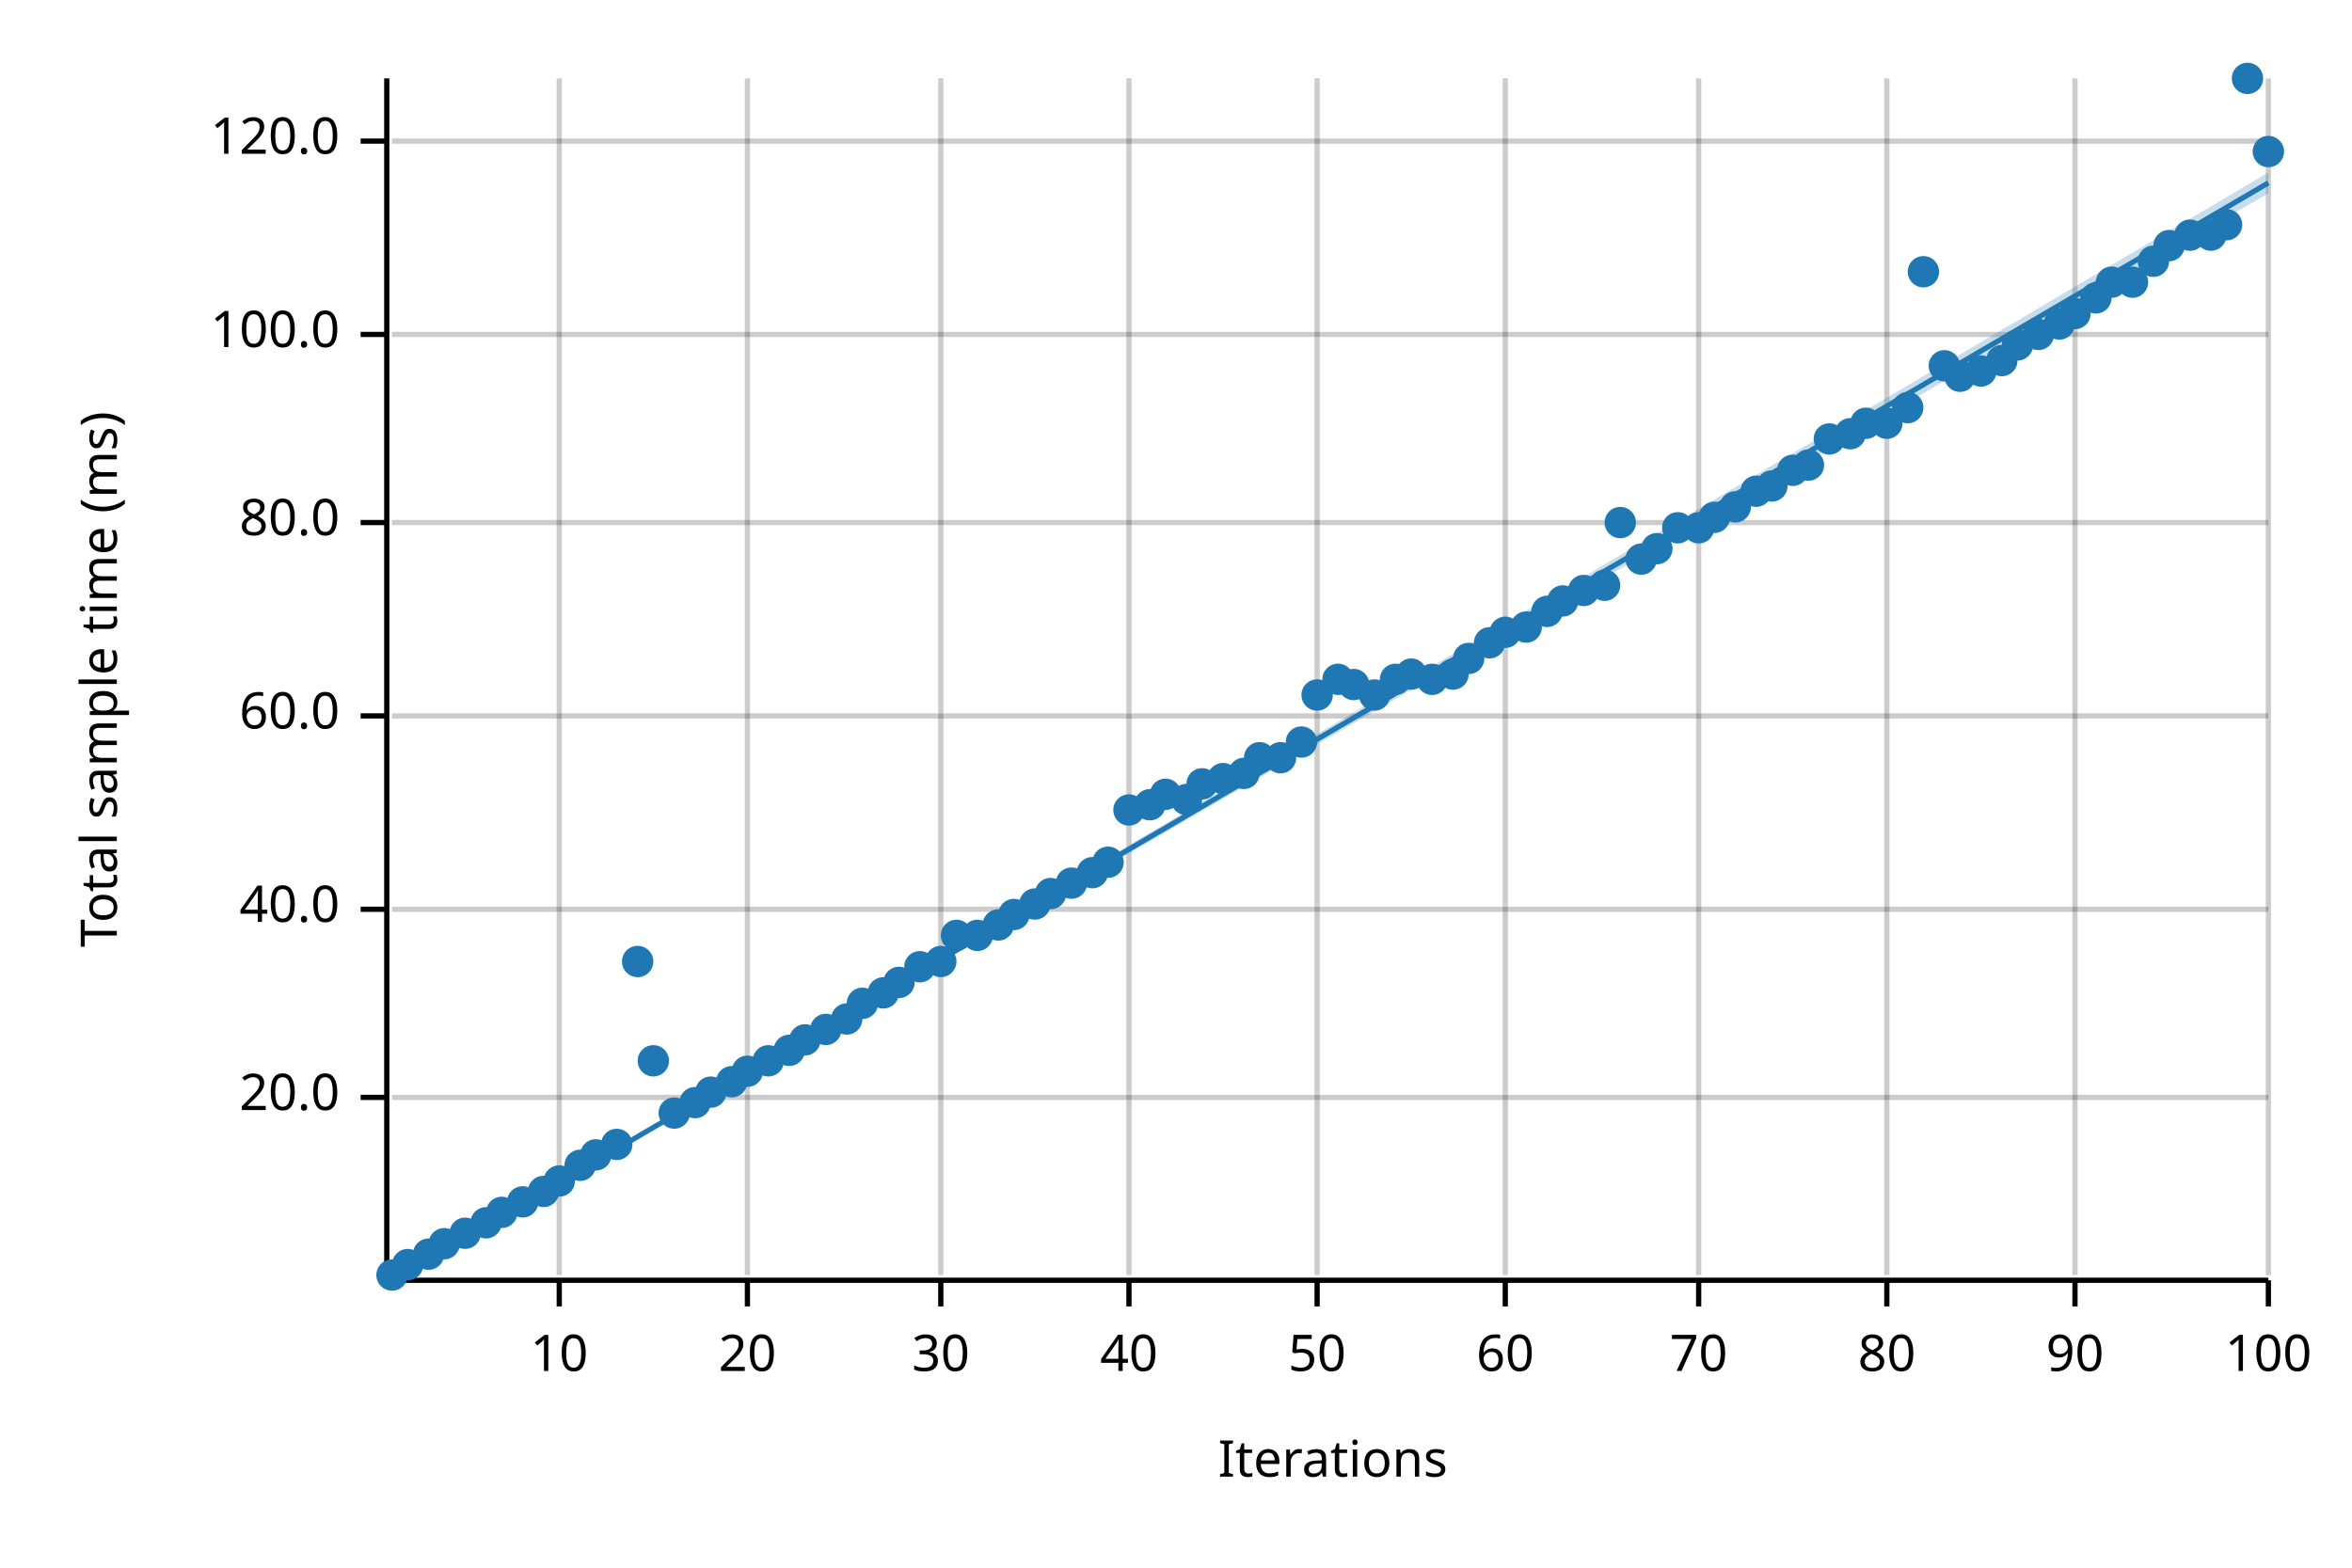
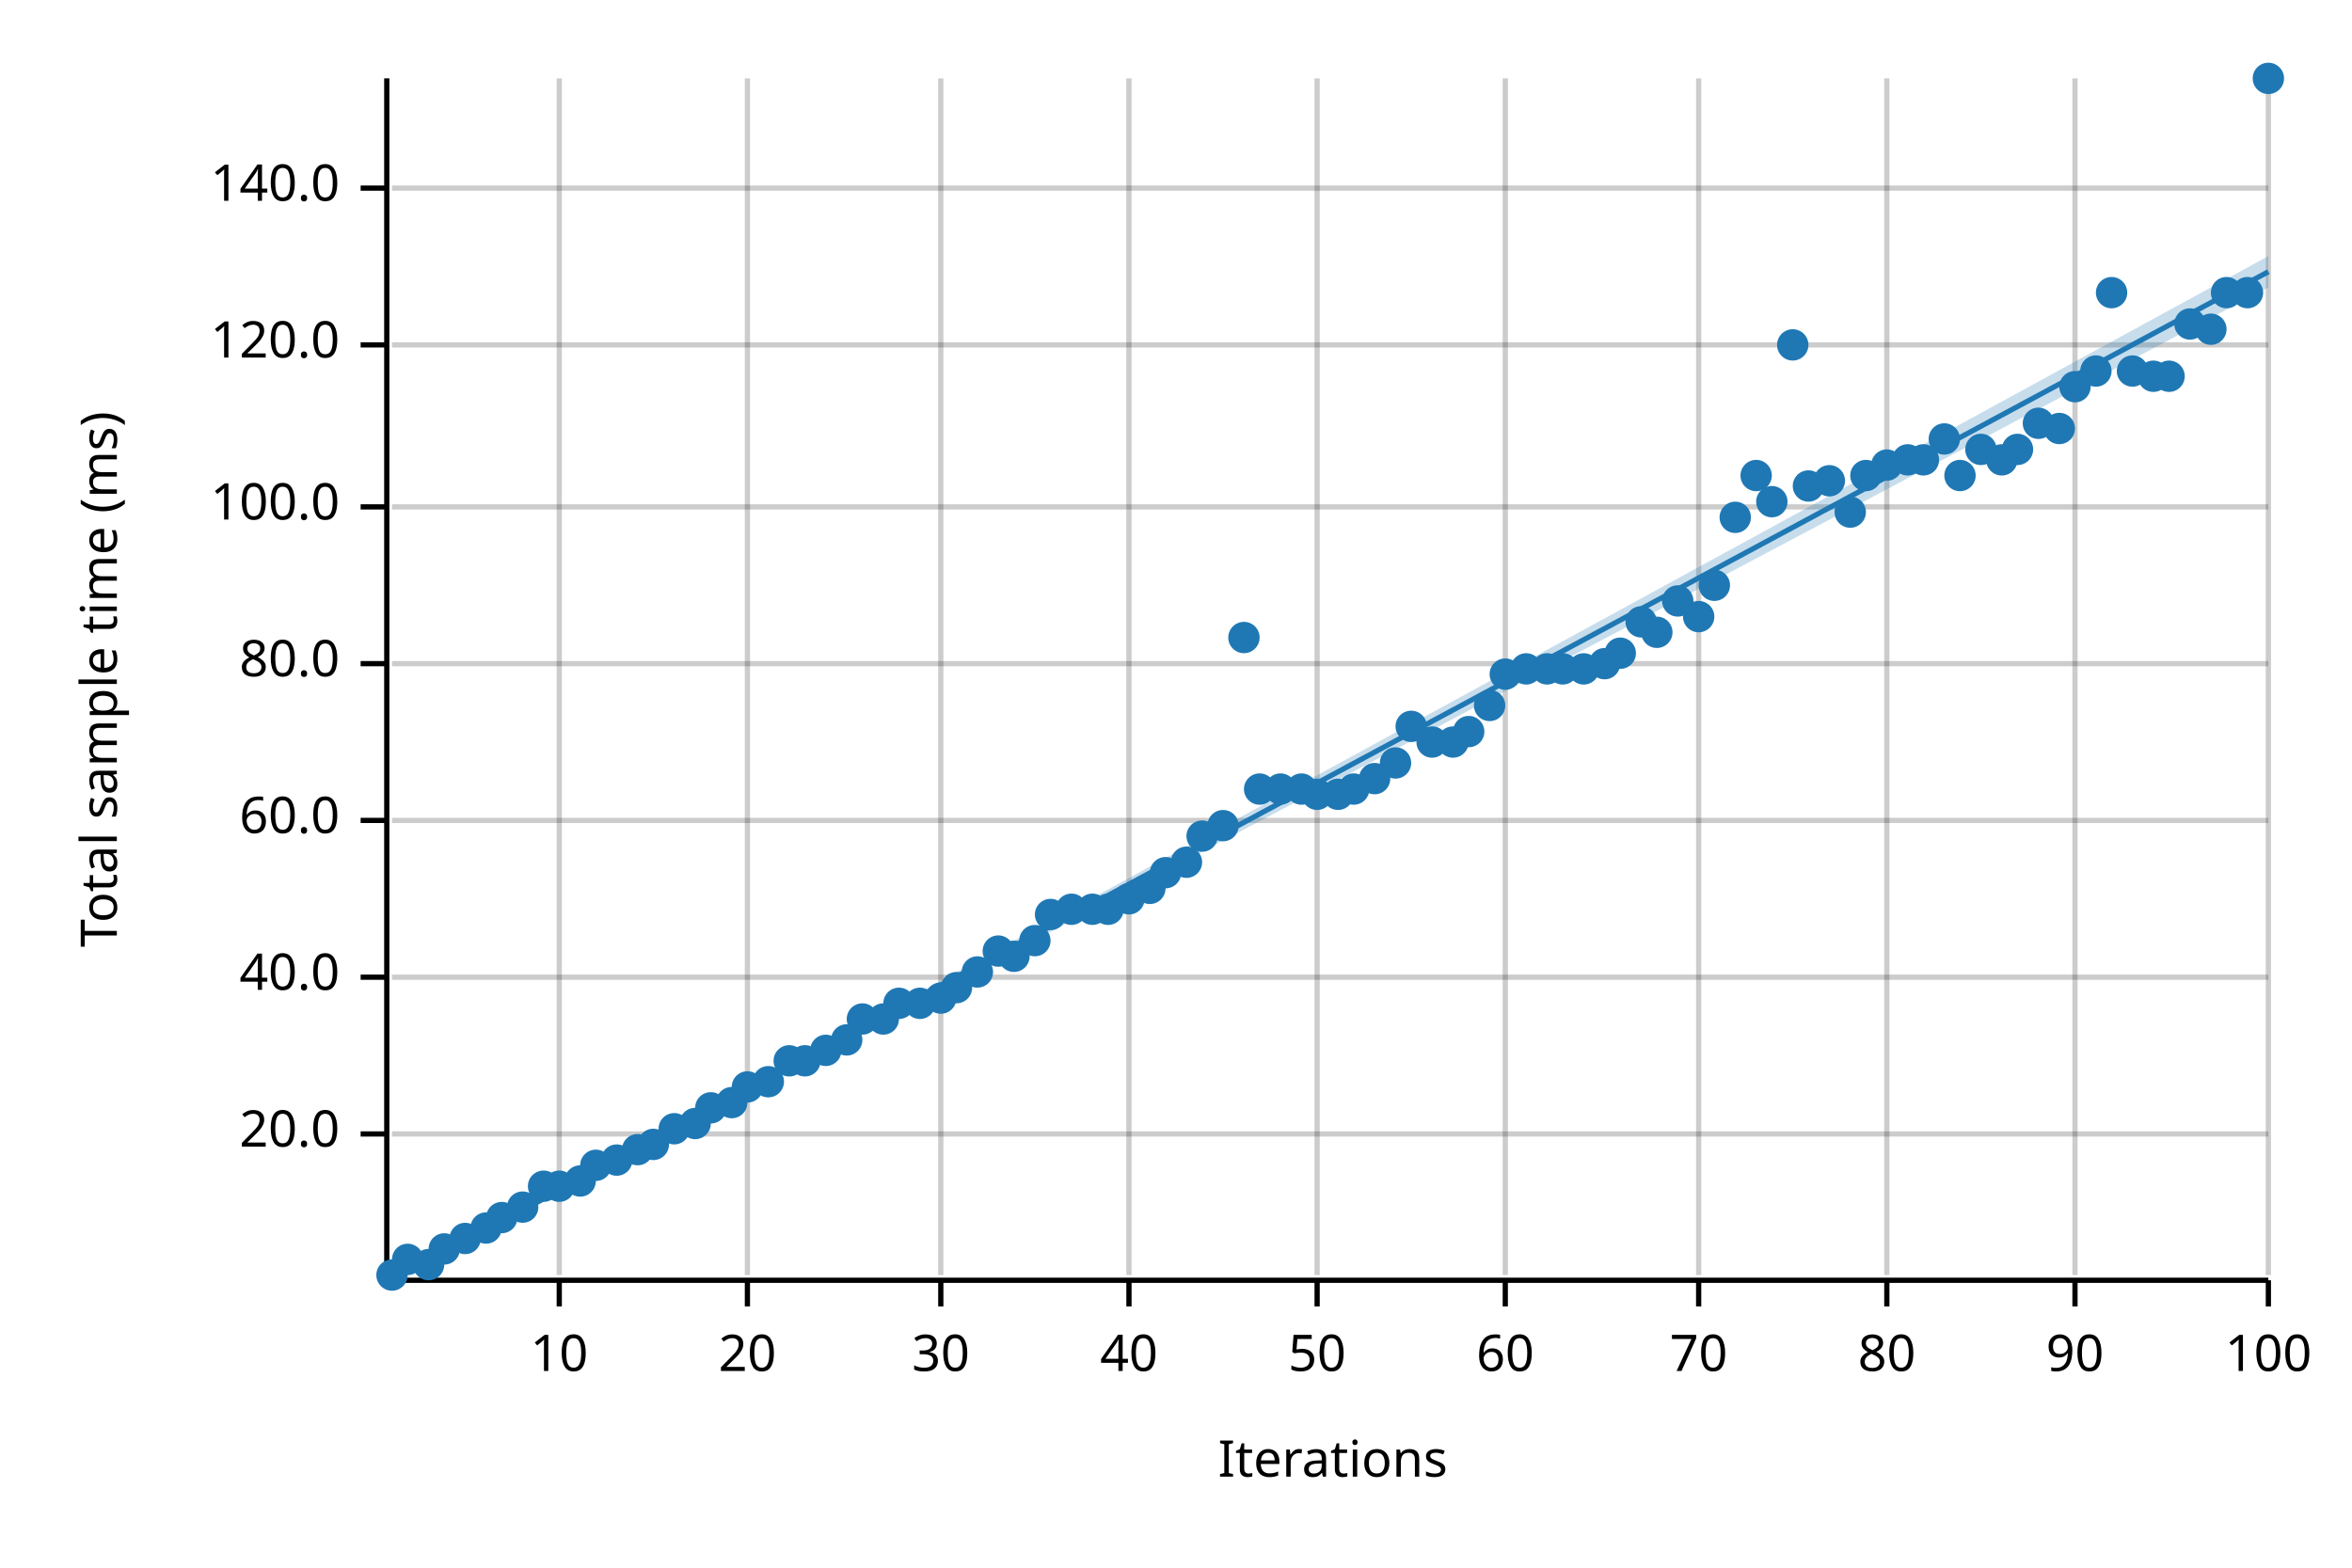
<svg xmlns="http://www.w3.org/2000/svg" width="450" height="300" viewBox="0 0 450 300">
  <text x="15" y="130" dy="0.76em" text-anchor="middle" font-family="sans-serif" font-size="9.677" opacity="1" fill="#000000" transform="rotate(270, 15, 130)">
Total sample time (ms)
</text>
  <text x="255" y="285" dy="-0.5ex" text-anchor="middle" font-family="sans-serif" font-size="9.677" opacity="1" fill="#000000">
Iterations
</text>
  <line opacity="0.2" stroke="#000000" stroke-width="1" x1="107" y1="244" x2="107" y2="15" />
  <line opacity="0.2" stroke="#000000" stroke-width="1" x1="143" y1="244" x2="143" y2="15" />
  <line opacity="0.2" stroke="#000000" stroke-width="1" x1="180" y1="244" x2="180" y2="15" />
  <line opacity="0.2" stroke="#000000" stroke-width="1" x1="216" y1="244" x2="216" y2="15" />
  <line opacity="0.2" stroke="#000000" stroke-width="1" x1="252" y1="244" x2="252" y2="15" />
  <line opacity="0.2" stroke="#000000" stroke-width="1" x1="288" y1="244" x2="288" y2="15" />
  <line opacity="0.2" stroke="#000000" stroke-width="1" x1="325" y1="244" x2="325" y2="15" />
  <line opacity="0.2" stroke="#000000" stroke-width="1" x1="361" y1="244" x2="361" y2="15" />
  <line opacity="0.2" stroke="#000000" stroke-width="1" x1="397" y1="244" x2="397" y2="15" />
  <line opacity="0.2" stroke="#000000" stroke-width="1" x1="434" y1="244" x2="434" y2="15" />
-   <line opacity="0.2" stroke="#000000" stroke-width="1" x1="75" y1="210" x2="434" y2="210" />
-   <line opacity="0.2" stroke="#000000" stroke-width="1" x1="75" y1="174" x2="434" y2="174" />
-   <line opacity="0.2" stroke="#000000" stroke-width="1" x1="75" y1="137" x2="434" y2="137" />
-   <line opacity="0.2" stroke="#000000" stroke-width="1" x1="75" y1="100" x2="434" y2="100" />
-   <line opacity="0.2" stroke="#000000" stroke-width="1" x1="75" y1="64" x2="434" y2="64" />
-   <line opacity="0.2" stroke="#000000" stroke-width="1" x1="75" y1="27" x2="434" y2="27" />
+   <line opacity="0.2" stroke="#000000" stroke-width="1" x1="75" y1="217" x2="434" y2="217" />
+   <line opacity="0.2" stroke="#000000" stroke-width="1" x1="75" y1="187" x2="434" y2="187" />
+   <line opacity="0.2" stroke="#000000" stroke-width="1" x1="75" y1="157" x2="434" y2="157" />
+   <line opacity="0.2" stroke="#000000" stroke-width="1" x1="75" y1="127" x2="434" y2="127" />
+   <line opacity="0.2" stroke="#000000" stroke-width="1" x1="75" y1="97" x2="434" y2="97" />
+   <line opacity="0.2" stroke="#000000" stroke-width="1" x1="75" y1="66" x2="434" y2="66" />
+   <line opacity="0.2" stroke="#000000" stroke-width="1" x1="75" y1="36" x2="434" y2="36" />
  <polyline fill="none" opacity="1" stroke="#000000" stroke-width="1" points="74,15 74,244 " />
-   <text x="65" y="210" dy="0.5ex" text-anchor="end" font-family="sans-serif" font-size="9.677" opacity="1" fill="#000000">
+   <text x="65" y="217" dy="0.5ex" text-anchor="end" font-family="sans-serif" font-size="9.677" opacity="1" fill="#000000">
20.0
</text>
-   <polyline fill="none" opacity="1" stroke="#000000" stroke-width="1" points="69,210 74,210 " />
-   <text x="65" y="174" dy="0.5ex" text-anchor="end" font-family="sans-serif" font-size="9.677" opacity="1" fill="#000000">
+   <polyline fill="none" opacity="1" stroke="#000000" stroke-width="1" points="69,217 74,217 " />
+   <text x="65" y="187" dy="0.5ex" text-anchor="end" font-family="sans-serif" font-size="9.677" opacity="1" fill="#000000">
40.0
</text>
-   <polyline fill="none" opacity="1" stroke="#000000" stroke-width="1" points="69,174 74,174 " />
-   <text x="65" y="137" dy="0.5ex" text-anchor="end" font-family="sans-serif" font-size="9.677" opacity="1" fill="#000000">
+   <polyline fill="none" opacity="1" stroke="#000000" stroke-width="1" points="69,187 74,187 " />
+   <text x="65" y="157" dy="0.5ex" text-anchor="end" font-family="sans-serif" font-size="9.677" opacity="1" fill="#000000">
60.0
</text>
-   <polyline fill="none" opacity="1" stroke="#000000" stroke-width="1" points="69,137 74,137 " />
-   <text x="65" y="100" dy="0.5ex" text-anchor="end" font-family="sans-serif" font-size="9.677" opacity="1" fill="#000000">
+   <polyline fill="none" opacity="1" stroke="#000000" stroke-width="1" points="69,157 74,157 " />
+   <text x="65" y="127" dy="0.5ex" text-anchor="end" font-family="sans-serif" font-size="9.677" opacity="1" fill="#000000">
80.0
</text>
-   <polyline fill="none" opacity="1" stroke="#000000" stroke-width="1" points="69,100 74,100 " />
-   <text x="65" y="64" dy="0.5ex" text-anchor="end" font-family="sans-serif" font-size="9.677" opacity="1" fill="#000000">
+   <polyline fill="none" opacity="1" stroke="#000000" stroke-width="1" points="69,127 74,127 " />
+   <text x="65" y="97" dy="0.5ex" text-anchor="end" font-family="sans-serif" font-size="9.677" opacity="1" fill="#000000">
100.0
</text>
-   <polyline fill="none" opacity="1" stroke="#000000" stroke-width="1" points="69,64 74,64 " />
-   <text x="65" y="27" dy="0.5ex" text-anchor="end" font-family="sans-serif" font-size="9.677" opacity="1" fill="#000000">
+   <polyline fill="none" opacity="1" stroke="#000000" stroke-width="1" points="69,97 74,97 " />
+   <text x="65" y="66" dy="0.5ex" text-anchor="end" font-family="sans-serif" font-size="9.677" opacity="1" fill="#000000">
120.0
</text>
-   <polyline fill="none" opacity="1" stroke="#000000" stroke-width="1" points="69,27 74,27 " />
+   <polyline fill="none" opacity="1" stroke="#000000" stroke-width="1" points="69,66 74,66 " />
+   <text x="65" y="36" dy="0.5ex" text-anchor="end" font-family="sans-serif" font-size="9.677" opacity="1" fill="#000000">
+ 140.0
+ </text>
+   <polyline fill="none" opacity="1" stroke="#000000" stroke-width="1" points="69,36 74,36 " />
  <polyline fill="none" opacity="1" stroke="#000000" stroke-width="1" points="75,245 434,245 " />
  <text x="107" y="255" dy="0.76em" text-anchor="middle" font-family="sans-serif" font-size="9.677" opacity="1" fill="#000000">
10
</text>
  <polyline fill="none" opacity="1" stroke="#000000" stroke-width="1" points="107,245 107,250 " />
  <text x="143" y="255" dy="0.76em" text-anchor="middle" font-family="sans-serif" font-size="9.677" opacity="1" fill="#000000">
20
</text>
  <polyline fill="none" opacity="1" stroke="#000000" stroke-width="1" points="143,245 143,250 " />
  <text x="180" y="255" dy="0.76em" text-anchor="middle" font-family="sans-serif" font-size="9.677" opacity="1" fill="#000000">
30
</text>
  <polyline fill="none" opacity="1" stroke="#000000" stroke-width="1" points="180,245 180,250 " />
  <text x="216" y="255" dy="0.76em" text-anchor="middle" font-family="sans-serif" font-size="9.677" opacity="1" fill="#000000">
40
</text>
  <polyline fill="none" opacity="1" stroke="#000000" stroke-width="1" points="216,245 216,250 " />
  <text x="252" y="255" dy="0.76em" text-anchor="middle" font-family="sans-serif" font-size="9.677" opacity="1" fill="#000000">
50
</text>
  <polyline fill="none" opacity="1" stroke="#000000" stroke-width="1" points="252,245 252,250 " />
  <text x="288" y="255" dy="0.76em" text-anchor="middle" font-family="sans-serif" font-size="9.677" opacity="1" fill="#000000">
60
</text>
  <polyline fill="none" opacity="1" stroke="#000000" stroke-width="1" points="288,245 288,250 " />
  <text x="325" y="255" dy="0.76em" text-anchor="middle" font-family="sans-serif" font-size="9.677" opacity="1" fill="#000000">
70
</text>
  <polyline fill="none" opacity="1" stroke="#000000" stroke-width="1" points="325,245 325,250 " />
  <text x="361" y="255" dy="0.76em" text-anchor="middle" font-family="sans-serif" font-size="9.677" opacity="1" fill="#000000">
80
</text>
  <polyline fill="none" opacity="1" stroke="#000000" stroke-width="1" points="361,245 361,250 " />
  <text x="397" y="255" dy="0.76em" text-anchor="middle" font-family="sans-serif" font-size="9.677" opacity="1" fill="#000000">
90
</text>
  <polyline fill="none" opacity="1" stroke="#000000" stroke-width="1" points="397,245 397,250 " />
  <text x="434" y="255" dy="0.76em" text-anchor="middle" font-family="sans-serif" font-size="9.677" opacity="1" fill="#000000">
100
</text>
  <polyline fill="none" opacity="1" stroke="#000000" stroke-width="1" points="434,245 434,250 " />
  <circle cx="75" cy="244" r="3" opacity="1" fill="#1F78B4" stroke="none" stroke-width="1" />
-   <circle cx="78" cy="242" r="3" opacity="1" fill="#1F78B4" stroke="none" stroke-width="1" />
-   <circle cx="82" cy="240" r="3" opacity="1" fill="#1F78B4" stroke="none" stroke-width="1" />
-   <circle cx="85" cy="238" r="3" opacity="1" fill="#1F78B4" stroke="none" stroke-width="1" />
-   <circle cx="89" cy="236" r="3" opacity="1" fill="#1F78B4" stroke="none" stroke-width="1" />
-   <circle cx="93" cy="234" r="3" opacity="1" fill="#1F78B4" stroke="none" stroke-width="1" />
-   <circle cx="96" cy="232" r="3" opacity="1" fill="#1F78B4" stroke="none" stroke-width="1" />
-   <circle cx="100" cy="230" r="3" opacity="1" fill="#1F78B4" stroke="none" stroke-width="1" />
-   <circle cx="104" cy="228" r="3" opacity="1" fill="#1F78B4" stroke="none" stroke-width="1" />
-   <circle cx="107" cy="226" r="3" opacity="1" fill="#1F78B4" stroke="none" stroke-width="1" />
-   <circle cx="111" cy="223" r="3" opacity="1" fill="#1F78B4" stroke="none" stroke-width="1" />
-   <circle cx="114" cy="221" r="3" opacity="1" fill="#1F78B4" stroke="none" stroke-width="1" />
-   <circle cx="118" cy="219" r="3" opacity="1" fill="#1F78B4" stroke="none" stroke-width="1" />
-   <circle cx="122" cy="184" r="3" opacity="1" fill="#1F78B4" stroke="none" stroke-width="1" />
-   <circle cx="125" cy="203" r="3" opacity="1" fill="#1F78B4" stroke="none" stroke-width="1" />
-   <circle cx="129" cy="213" r="3" opacity="1" fill="#1F78B4" stroke="none" stroke-width="1" />
-   <circle cx="133" cy="211" r="3" opacity="1" fill="#1F78B4" stroke="none" stroke-width="1" />
-   <circle cx="136" cy="209" r="3" opacity="1" fill="#1F78B4" stroke="none" stroke-width="1" />
-   <circle cx="140" cy="207" r="3" opacity="1" fill="#1F78B4" stroke="none" stroke-width="1" />
-   <circle cx="143" cy="205" r="3" opacity="1" fill="#1F78B4" stroke="none" stroke-width="1" />
-   <circle cx="147" cy="203" r="3" opacity="1" fill="#1F78B4" stroke="none" stroke-width="1" />
-   <circle cx="151" cy="201" r="3" opacity="1" fill="#1F78B4" stroke="none" stroke-width="1" />
-   <circle cx="154" cy="199" r="3" opacity="1" fill="#1F78B4" stroke="none" stroke-width="1" />
-   <circle cx="158" cy="197" r="3" opacity="1" fill="#1F78B4" stroke="none" stroke-width="1" />
-   <circle cx="162" cy="195" r="3" opacity="1" fill="#1F78B4" stroke="none" stroke-width="1" />
-   <circle cx="165" cy="192" r="3" opacity="1" fill="#1F78B4" stroke="none" stroke-width="1" />
-   <circle cx="169" cy="190" r="3" opacity="1" fill="#1F78B4" stroke="none" stroke-width="1" />
-   <circle cx="172" cy="188" r="3" opacity="1" fill="#1F78B4" stroke="none" stroke-width="1" />
-   <circle cx="176" cy="185" r="3" opacity="1" fill="#1F78B4" stroke="none" stroke-width="1" />
-   <circle cx="180" cy="184" r="3" opacity="1" fill="#1F78B4" stroke="none" stroke-width="1" />
-   <circle cx="183" cy="179" r="3" opacity="1" fill="#1F78B4" stroke="none" stroke-width="1" />
-   <circle cx="187" cy="179" r="3" opacity="1" fill="#1F78B4" stroke="none" stroke-width="1" />
-   <circle cx="191" cy="177" r="3" opacity="1" fill="#1F78B4" stroke="none" stroke-width="1" />
-   <circle cx="194" cy="175" r="3" opacity="1" fill="#1F78B4" stroke="none" stroke-width="1" />
-   <circle cx="198" cy="173" r="3" opacity="1" fill="#1F78B4" stroke="none" stroke-width="1" />
-   <circle cx="201" cy="171" r="3" opacity="1" fill="#1F78B4" stroke="none" stroke-width="1" />
-   <circle cx="205" cy="169" r="3" opacity="1" fill="#1F78B4" stroke="none" stroke-width="1" />
-   <circle cx="209" cy="167" r="3" opacity="1" fill="#1F78B4" stroke="none" stroke-width="1" />
-   <circle cx="212" cy="165" r="3" opacity="1" fill="#1F78B4" stroke="none" stroke-width="1" />
-   <circle cx="216" cy="155" r="3" opacity="1" fill="#1F78B4" stroke="none" stroke-width="1" />
-   <circle cx="220" cy="154" r="3" opacity="1" fill="#1F78B4" stroke="none" stroke-width="1" />
-   <circle cx="223" cy="152" r="3" opacity="1" fill="#1F78B4" stroke="none" stroke-width="1" />
-   <circle cx="227" cy="153" r="3" opacity="1" fill="#1F78B4" stroke="none" stroke-width="1" />
-   <circle cx="230" cy="150" r="3" opacity="1" fill="#1F78B4" stroke="none" stroke-width="1" />
-   <circle cx="234" cy="149" r="3" opacity="1" fill="#1F78B4" stroke="none" stroke-width="1" />
-   <circle cx="238" cy="148" r="3" opacity="1" fill="#1F78B4" stroke="none" stroke-width="1" />
-   <circle cx="241" cy="145" r="3" opacity="1" fill="#1F78B4" stroke="none" stroke-width="1" />
-   <circle cx="245" cy="145" r="3" opacity="1" fill="#1F78B4" stroke="none" stroke-width="1" />
-   <circle cx="249" cy="142" r="3" opacity="1" fill="#1F78B4" stroke="none" stroke-width="1" />
-   <circle cx="252" cy="133" r="3" opacity="1" fill="#1F78B4" stroke="none" stroke-width="1" />
-   <circle cx="256" cy="130" r="3" opacity="1" fill="#1F78B4" stroke="none" stroke-width="1" />
-   <circle cx="259" cy="131" r="3" opacity="1" fill="#1F78B4" stroke="none" stroke-width="1" />
-   <circle cx="263" cy="133" r="3" opacity="1" fill="#1F78B4" stroke="none" stroke-width="1" />
-   <circle cx="267" cy="130" r="3" opacity="1" fill="#1F78B4" stroke="none" stroke-width="1" />
-   <circle cx="270" cy="129" r="3" opacity="1" fill="#1F78B4" stroke="none" stroke-width="1" />
-   <circle cx="274" cy="130" r="3" opacity="1" fill="#1F78B4" stroke="none" stroke-width="1" />
-   <circle cx="278" cy="129" r="3" opacity="1" fill="#1F78B4" stroke="none" stroke-width="1" />
-   <circle cx="281" cy="126" r="3" opacity="1" fill="#1F78B4" stroke="none" stroke-width="1" />
-   <circle cx="285" cy="123" r="3" opacity="1" fill="#1F78B4" stroke="none" stroke-width="1" />
-   <circle cx="288" cy="121" r="3" opacity="1" fill="#1F78B4" stroke="none" stroke-width="1" />
-   <circle cx="292" cy="120" r="3" opacity="1" fill="#1F78B4" stroke="none" stroke-width="1" />
-   <circle cx="296" cy="117" r="3" opacity="1" fill="#1F78B4" stroke="none" stroke-width="1" />
-   <circle cx="299" cy="115" r="3" opacity="1" fill="#1F78B4" stroke="none" stroke-width="1" />
-   <circle cx="303" cy="113" r="3" opacity="1" fill="#1F78B4" stroke="none" stroke-width="1" />
-   <circle cx="307" cy="112" r="3" opacity="1" fill="#1F78B4" stroke="none" stroke-width="1" />
-   <circle cx="310" cy="100" r="3" opacity="1" fill="#1F78B4" stroke="none" stroke-width="1" />
-   <circle cx="314" cy="107" r="3" opacity="1" fill="#1F78B4" stroke="none" stroke-width="1" />
-   <circle cx="317" cy="105" r="3" opacity="1" fill="#1F78B4" stroke="none" stroke-width="1" />
-   <circle cx="321" cy="101" r="3" opacity="1" fill="#1F78B4" stroke="none" stroke-width="1" />
-   <circle cx="325" cy="101" r="3" opacity="1" fill="#1F78B4" stroke="none" stroke-width="1" />
-   <circle cx="328" cy="99" r="3" opacity="1" fill="#1F78B4" stroke="none" stroke-width="1" />
-   <circle cx="332" cy="97" r="3" opacity="1" fill="#1F78B4" stroke="none" stroke-width="1" />
-   <circle cx="336" cy="94" r="3" opacity="1" fill="#1F78B4" stroke="none" stroke-width="1" />
-   <circle cx="339" cy="93" r="3" opacity="1" fill="#1F78B4" stroke="none" stroke-width="1" />
-   <circle cx="343" cy="90" r="3" opacity="1" fill="#1F78B4" stroke="none" stroke-width="1" />
-   <circle cx="346" cy="89" r="3" opacity="1" fill="#1F78B4" stroke="none" stroke-width="1" />
-   <circle cx="350" cy="84" r="3" opacity="1" fill="#1F78B4" stroke="none" stroke-width="1" />
-   <circle cx="354" cy="83" r="3" opacity="1" fill="#1F78B4" stroke="none" stroke-width="1" />
-   <circle cx="357" cy="81" r="3" opacity="1" fill="#1F78B4" stroke="none" stroke-width="1" />
-   <circle cx="361" cy="81" r="3" opacity="1" fill="#1F78B4" stroke="none" stroke-width="1" />
-   <circle cx="365" cy="78" r="3" opacity="1" fill="#1F78B4" stroke="none" stroke-width="1" />
-   <circle cx="368" cy="52" r="3" opacity="1" fill="#1F78B4" stroke="none" stroke-width="1" />
-   <circle cx="372" cy="70" r="3" opacity="1" fill="#1F78B4" stroke="none" stroke-width="1" />
-   <circle cx="375" cy="72" r="3" opacity="1" fill="#1F78B4" stroke="none" stroke-width="1" />
-   <circle cx="379" cy="71" r="3" opacity="1" fill="#1F78B4" stroke="none" stroke-width="1" />
-   <circle cx="383" cy="69" r="3" opacity="1" fill="#1F78B4" stroke="none" stroke-width="1" />
-   <circle cx="386" cy="66" r="3" opacity="1" fill="#1F78B4" stroke="none" stroke-width="1" />
-   <circle cx="390" cy="64" r="3" opacity="1" fill="#1F78B4" stroke="none" stroke-width="1" />
-   <circle cx="394" cy="62" r="3" opacity="1" fill="#1F78B4" stroke="none" stroke-width="1" />
-   <circle cx="397" cy="60" r="3" opacity="1" fill="#1F78B4" stroke="none" stroke-width="1" />
-   <circle cx="401" cy="57" r="3" opacity="1" fill="#1F78B4" stroke="none" stroke-width="1" />
-   <circle cx="404" cy="54" r="3" opacity="1" fill="#1F78B4" stroke="none" stroke-width="1" />
-   <circle cx="408" cy="54" r="3" opacity="1" fill="#1F78B4" stroke="none" stroke-width="1" />
-   <circle cx="412" cy="50" r="3" opacity="1" fill="#1F78B4" stroke="none" stroke-width="1" />
-   <circle cx="415" cy="47" r="3" opacity="1" fill="#1F78B4" stroke="none" stroke-width="1" />
-   <circle cx="419" cy="45" r="3" opacity="1" fill="#1F78B4" stroke="none" stroke-width="1" />
-   <circle cx="423" cy="45" r="3" opacity="1" fill="#1F78B4" stroke="none" stroke-width="1" />
-   <circle cx="426" cy="43" r="3" opacity="1" fill="#1F78B4" stroke="none" stroke-width="1" />
-   <circle cx="430" cy="15" r="3" opacity="1" fill="#1F78B4" stroke="none" stroke-width="1" />
-   <circle cx="434" cy="29" r="3" opacity="1" fill="#1F78B4" stroke="none" stroke-width="1" />
-   <polyline fill="none" opacity="1" stroke="#1F78B4" stroke-width="1" points="75,245 434,35 " />
-   <polygon opacity="0.25" fill="#1F78B4" points="75,245 434,37 434,33 " />
+   <circle cx="78" cy="241" r="3" opacity="1" fill="#1F78B4" stroke="none" stroke-width="1" />
+   <circle cx="82" cy="242" r="3" opacity="1" fill="#1F78B4" stroke="none" stroke-width="1" />
+   <circle cx="85" cy="239" r="3" opacity="1" fill="#1F78B4" stroke="none" stroke-width="1" />
+   <circle cx="89" cy="237" r="3" opacity="1" fill="#1F78B4" stroke="none" stroke-width="1" />
+   <circle cx="93" cy="235" r="3" opacity="1" fill="#1F78B4" stroke="none" stroke-width="1" />
+   <circle cx="96" cy="233" r="3" opacity="1" fill="#1F78B4" stroke="none" stroke-width="1" />
+   <circle cx="100" cy="231" r="3" opacity="1" fill="#1F78B4" stroke="none" stroke-width="1" />
+   <circle cx="104" cy="227" r="3" opacity="1" fill="#1F78B4" stroke="none" stroke-width="1" />
+   <circle cx="107" cy="227" r="3" opacity="1" fill="#1F78B4" stroke="none" stroke-width="1" />
+   <circle cx="111" cy="226" r="3" opacity="1" fill="#1F78B4" stroke="none" stroke-width="1" />
+   <circle cx="114" cy="223" r="3" opacity="1" fill="#1F78B4" stroke="none" stroke-width="1" />
+   <circle cx="118" cy="222" r="3" opacity="1" fill="#1F78B4" stroke="none" stroke-width="1" />
+   <circle cx="122" cy="220" r="3" opacity="1" fill="#1F78B4" stroke="none" stroke-width="1" />
+   <circle cx="125" cy="219" r="3" opacity="1" fill="#1F78B4" stroke="none" stroke-width="1" />
+   <circle cx="129" cy="216" r="3" opacity="1" fill="#1F78B4" stroke="none" stroke-width="1" />
+   <circle cx="133" cy="215" r="3" opacity="1" fill="#1F78B4" stroke="none" stroke-width="1" />
+   <circle cx="136" cy="212" r="3" opacity="1" fill="#1F78B4" stroke="none" stroke-width="1" />
+   <circle cx="140" cy="211" r="3" opacity="1" fill="#1F78B4" stroke="none" stroke-width="1" />
+   <circle cx="143" cy="208" r="3" opacity="1" fill="#1F78B4" stroke="none" stroke-width="1" />
+   <circle cx="147" cy="207" r="3" opacity="1" fill="#1F78B4" stroke="none" stroke-width="1" />
+   <circle cx="151" cy="203" r="3" opacity="1" fill="#1F78B4" stroke="none" stroke-width="1" />
+   <circle cx="154" cy="203" r="3" opacity="1" fill="#1F78B4" stroke="none" stroke-width="1" />
+   <circle cx="158" cy="201" r="3" opacity="1" fill="#1F78B4" stroke="none" stroke-width="1" />
+   <circle cx="162" cy="199" r="3" opacity="1" fill="#1F78B4" stroke="none" stroke-width="1" />
+   <circle cx="165" cy="195" r="3" opacity="1" fill="#1F78B4" stroke="none" stroke-width="1" />
+   <circle cx="169" cy="195" r="3" opacity="1" fill="#1F78B4" stroke="none" stroke-width="1" />
+   <circle cx="172" cy="192" r="3" opacity="1" fill="#1F78B4" stroke="none" stroke-width="1" />
+   <circle cx="176" cy="192" r="3" opacity="1" fill="#1F78B4" stroke="none" stroke-width="1" />
+   <circle cx="180" cy="191" r="3" opacity="1" fill="#1F78B4" stroke="none" stroke-width="1" />
+   <circle cx="183" cy="189" r="3" opacity="1" fill="#1F78B4" stroke="none" stroke-width="1" />
+   <circle cx="187" cy="186" r="3" opacity="1" fill="#1F78B4" stroke="none" stroke-width="1" />
+   <circle cx="191" cy="182" r="3" opacity="1" fill="#1F78B4" stroke="none" stroke-width="1" />
+   <circle cx="194" cy="183" r="3" opacity="1" fill="#1F78B4" stroke="none" stroke-width="1" />
+   <circle cx="198" cy="180" r="3" opacity="1" fill="#1F78B4" stroke="none" stroke-width="1" />
+   <circle cx="201" cy="175" r="3" opacity="1" fill="#1F78B4" stroke="none" stroke-width="1" />
+   <circle cx="205" cy="174" r="3" opacity="1" fill="#1F78B4" stroke="none" stroke-width="1" />
+   <circle cx="209" cy="174" r="3" opacity="1" fill="#1F78B4" stroke="none" stroke-width="1" />
+   <circle cx="212" cy="174" r="3" opacity="1" fill="#1F78B4" stroke="none" stroke-width="1" />
+   <circle cx="216" cy="172" r="3" opacity="1" fill="#1F78B4" stroke="none" stroke-width="1" />
+   <circle cx="220" cy="170" r="3" opacity="1" fill="#1F78B4" stroke="none" stroke-width="1" />
+   <circle cx="223" cy="167" r="3" opacity="1" fill="#1F78B4" stroke="none" stroke-width="1" />
+   <circle cx="227" cy="165" r="3" opacity="1" fill="#1F78B4" stroke="none" stroke-width="1" />
+   <circle cx="230" cy="160" r="3" opacity="1" fill="#1F78B4" stroke="none" stroke-width="1" />
+   <circle cx="234" cy="158" r="3" opacity="1" fill="#1F78B4" stroke="none" stroke-width="1" />
+   <circle cx="238" cy="122" r="3" opacity="1" fill="#1F78B4" stroke="none" stroke-width="1" />
+   <circle cx="241" cy="151" r="3" opacity="1" fill="#1F78B4" stroke="none" stroke-width="1" />
+   <circle cx="245" cy="151" r="3" opacity="1" fill="#1F78B4" stroke="none" stroke-width="1" />
+   <circle cx="249" cy="151" r="3" opacity="1" fill="#1F78B4" stroke="none" stroke-width="1" />
+   <circle cx="252" cy="152" r="3" opacity="1" fill="#1F78B4" stroke="none" stroke-width="1" />
+   <circle cx="256" cy="152" r="3" opacity="1" fill="#1F78B4" stroke="none" stroke-width="1" />
+   <circle cx="259" cy="151" r="3" opacity="1" fill="#1F78B4" stroke="none" stroke-width="1" />
+   <circle cx="263" cy="149" r="3" opacity="1" fill="#1F78B4" stroke="none" stroke-width="1" />
+   <circle cx="267" cy="146" r="3" opacity="1" fill="#1F78B4" stroke="none" stroke-width="1" />
+   <circle cx="270" cy="139" r="3" opacity="1" fill="#1F78B4" stroke="none" stroke-width="1" />
+   <circle cx="274" cy="142" r="3" opacity="1" fill="#1F78B4" stroke="none" stroke-width="1" />
+   <circle cx="278" cy="142" r="3" opacity="1" fill="#1F78B4" stroke="none" stroke-width="1" />
+   <circle cx="281" cy="140" r="3" opacity="1" fill="#1F78B4" stroke="none" stroke-width="1" />
+   <circle cx="285" cy="135" r="3" opacity="1" fill="#1F78B4" stroke="none" stroke-width="1" />
+   <circle cx="288" cy="129" r="3" opacity="1" fill="#1F78B4" stroke="none" stroke-width="1" />
+   <circle cx="292" cy="128" r="3" opacity="1" fill="#1F78B4" stroke="none" stroke-width="1" />
+   <circle cx="296" cy="128" r="3" opacity="1" fill="#1F78B4" stroke="none" stroke-width="1" />
+   <circle cx="299" cy="128" r="3" opacity="1" fill="#1F78B4" stroke="none" stroke-width="1" />
+   <circle cx="303" cy="128" r="3" opacity="1" fill="#1F78B4" stroke="none" stroke-width="1" />
+   <circle cx="307" cy="127" r="3" opacity="1" fill="#1F78B4" stroke="none" stroke-width="1" />
+   <circle cx="310" cy="125" r="3" opacity="1" fill="#1F78B4" stroke="none" stroke-width="1" />
+   <circle cx="314" cy="119" r="3" opacity="1" fill="#1F78B4" stroke="none" stroke-width="1" />
+   <circle cx="317" cy="121" r="3" opacity="1" fill="#1F78B4" stroke="none" stroke-width="1" />
+   <circle cx="321" cy="115" r="3" opacity="1" fill="#1F78B4" stroke="none" stroke-width="1" />
+   <circle cx="325" cy="118" r="3" opacity="1" fill="#1F78B4" stroke="none" stroke-width="1" />
+   <circle cx="328" cy="112" r="3" opacity="1" fill="#1F78B4" stroke="none" stroke-width="1" />
+   <circle cx="332" cy="99" r="3" opacity="1" fill="#1F78B4" stroke="none" stroke-width="1" />
+   <circle cx="336" cy="91" r="3" opacity="1" fill="#1F78B4" stroke="none" stroke-width="1" />
+   <circle cx="339" cy="96" r="3" opacity="1" fill="#1F78B4" stroke="none" stroke-width="1" />
+   <circle cx="343" cy="66" r="3" opacity="1" fill="#1F78B4" stroke="none" stroke-width="1" />
+   <circle cx="346" cy="93" r="3" opacity="1" fill="#1F78B4" stroke="none" stroke-width="1" />
+   <circle cx="350" cy="92" r="3" opacity="1" fill="#1F78B4" stroke="none" stroke-width="1" />
+   <circle cx="354" cy="98" r="3" opacity="1" fill="#1F78B4" stroke="none" stroke-width="1" />
+   <circle cx="357" cy="91" r="3" opacity="1" fill="#1F78B4" stroke="none" stroke-width="1" />
+   <circle cx="361" cy="89" r="3" opacity="1" fill="#1F78B4" stroke="none" stroke-width="1" />
+   <circle cx="365" cy="88" r="3" opacity="1" fill="#1F78B4" stroke="none" stroke-width="1" />
+   <circle cx="368" cy="88" r="3" opacity="1" fill="#1F78B4" stroke="none" stroke-width="1" />
+   <circle cx="372" cy="84" r="3" opacity="1" fill="#1F78B4" stroke="none" stroke-width="1" />
+   <circle cx="375" cy="91" r="3" opacity="1" fill="#1F78B4" stroke="none" stroke-width="1" />
+   <circle cx="379" cy="86" r="3" opacity="1" fill="#1F78B4" stroke="none" stroke-width="1" />
+   <circle cx="383" cy="88" r="3" opacity="1" fill="#1F78B4" stroke="none" stroke-width="1" />
+   <circle cx="386" cy="86" r="3" opacity="1" fill="#1F78B4" stroke="none" stroke-width="1" />
+   <circle cx="390" cy="81" r="3" opacity="1" fill="#1F78B4" stroke="none" stroke-width="1" />
+   <circle cx="394" cy="82" r="3" opacity="1" fill="#1F78B4" stroke="none" stroke-width="1" />
+   <circle cx="397" cy="74" r="3" opacity="1" fill="#1F78B4" stroke="none" stroke-width="1" />
+   <circle cx="401" cy="71" r="3" opacity="1" fill="#1F78B4" stroke="none" stroke-width="1" />
+   <circle cx="404" cy="56" r="3" opacity="1" fill="#1F78B4" stroke="none" stroke-width="1" />
+   <circle cx="408" cy="71" r="3" opacity="1" fill="#1F78B4" stroke="none" stroke-width="1" />
+   <circle cx="412" cy="72" r="3" opacity="1" fill="#1F78B4" stroke="none" stroke-width="1" />
+   <circle cx="415" cy="72" r="3" opacity="1" fill="#1F78B4" stroke="none" stroke-width="1" />
+   <circle cx="419" cy="62" r="3" opacity="1" fill="#1F78B4" stroke="none" stroke-width="1" />
+   <circle cx="423" cy="63" r="3" opacity="1" fill="#1F78B4" stroke="none" stroke-width="1" />
+   <circle cx="426" cy="56" r="3" opacity="1" fill="#1F78B4" stroke="none" stroke-width="1" />
+   <circle cx="430" cy="56" r="3" opacity="1" fill="#1F78B4" stroke="none" stroke-width="1" />
+   <circle cx="434" cy="15" r="3" opacity="1" fill="#1F78B4" stroke="none" stroke-width="1" />
+   <polyline fill="none" opacity="1" stroke="#1F78B4" stroke-width="1" points="75,245 434,52 " />
+   <polygon opacity="0.25" fill="#1F78B4" points="75,245 434,55 434,49 " />
</svg>
